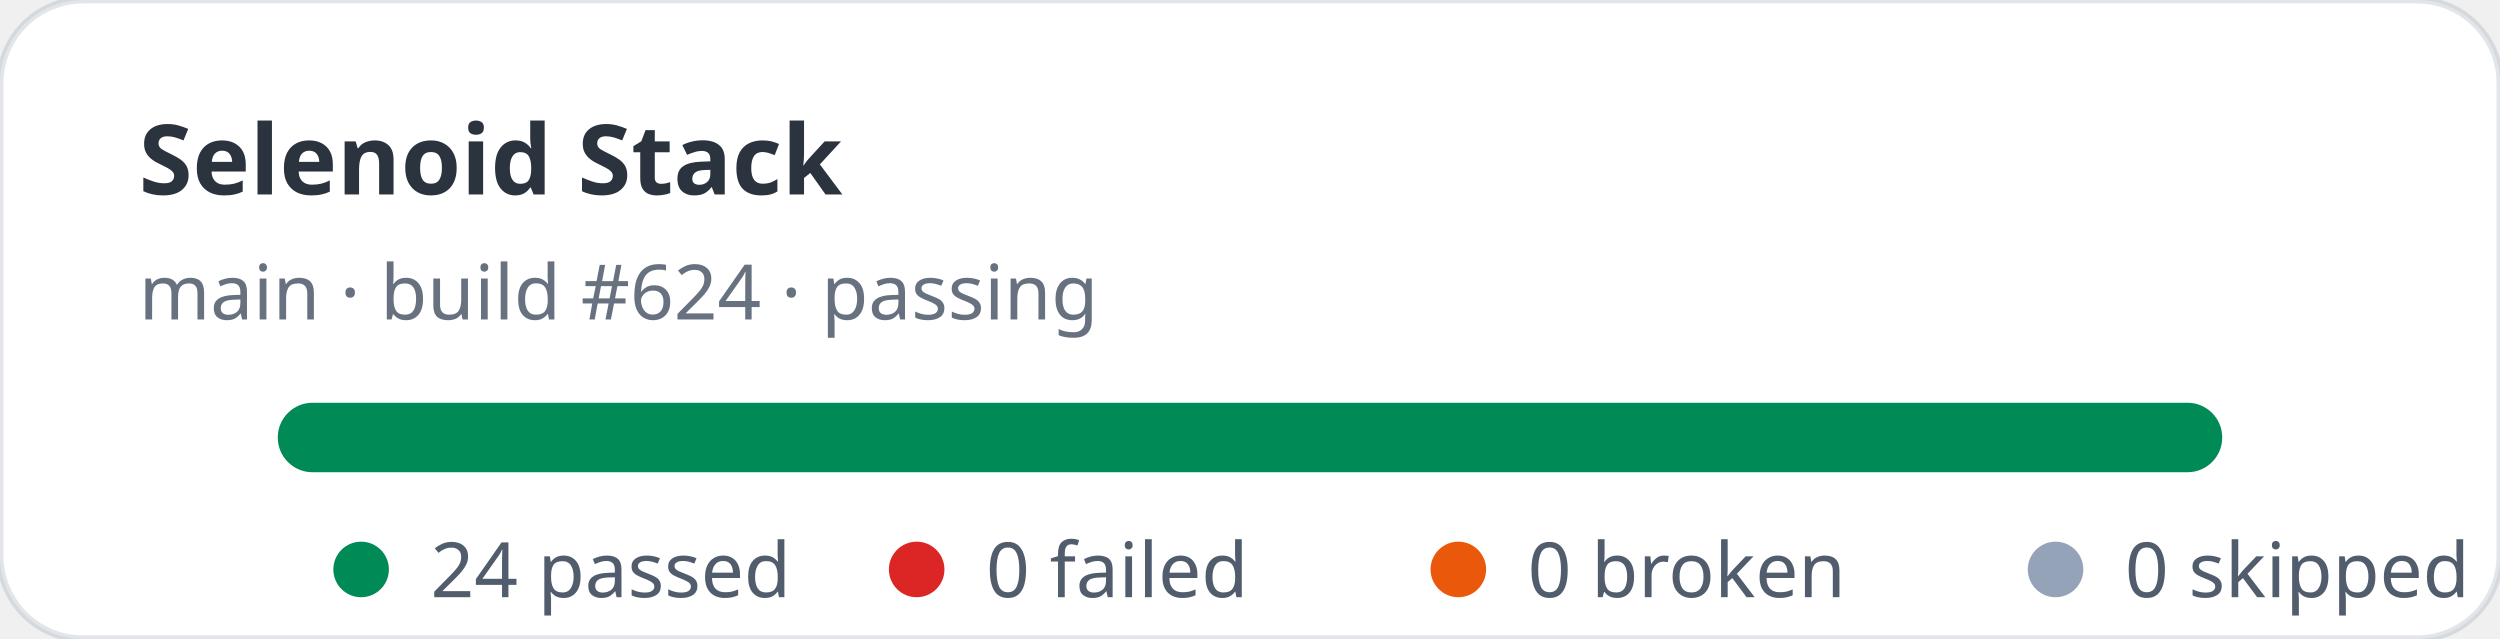
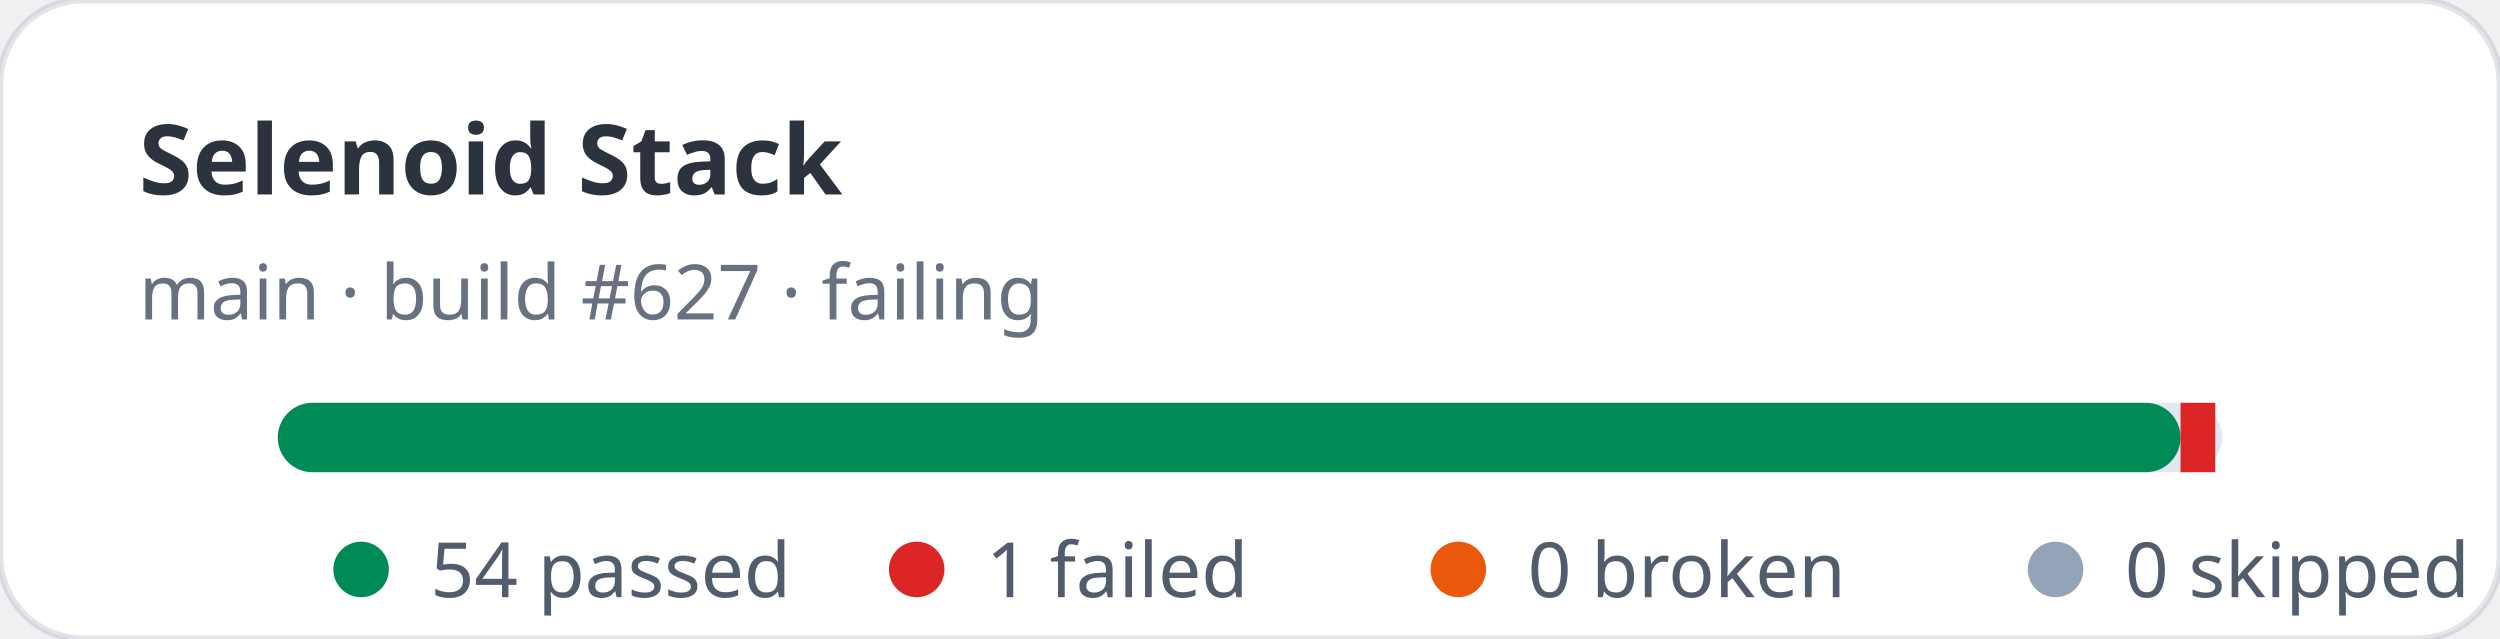
- <svg xmlns="http://www.w3.org/2000/svg" width="360" height="92" viewBox="0 0 360 92" role="img" aria-label="Selenoid Stack stats: 24 passed, 0 failed">
+ <svg xmlns="http://www.w3.org/2000/svg" width="360" height="92" viewBox="0 0 360 92" role="img" aria-label="Selenoid Stack stats: 54 passed, 1 failed">
  <rect width="360" height="92" rx="12" fill="#ffffff" stroke="rgba(11,48,86,0.12)" />
  <text x="20" y="28" fill="rgba(1,10,24,0.83)" font-family="ui-sans-serif,system-ui,sans-serif" font-size="14" font-weight="700">Selenoid Stack</text>
-   <text x="20" y="46" fill="rgba(2,19,44,0.6)" font-family="ui-sans-serif,system-ui,sans-serif" font-size="11">main · build #624 · passing</text>
+   <text x="20" y="46" fill="rgba(2,19,44,0.6)" font-family="ui-sans-serif,system-ui,sans-serif" font-size="11">main · build #627 · failing</text>
  <rect x="40" y="58" width="280" height="10" rx="5" fill="#e2e8f0" />
-   <rect x="40" y="58" width="280" height="10" rx="5" fill="#008a56" />
+   <rect x="40" y="58" width="274" height="10" rx="5" fill="#008a56" />
+   <rect x="314" y="58" width="5" height="10" fill="#dc2626" />
  <g font-family="ui-sans-serif,system-ui,sans-serif" font-size="11" fill="rgba(1,18,40,0.68)">
    <circle cx="52" cy="82" r="4" fill="#008a56" />
-     <text x="62" y="86">24 passed</text>
+     <text x="62" y="86">54 passed</text>
    <circle cx="132" cy="82" r="4" fill="#dc2626" />
-     <text x="142" y="86">0 failed</text>
+     <text x="142" y="86">1 failed</text>
    <circle cx="210" cy="82" r="4" fill="#ea580c" />
    <text x="220" y="86">0 broken</text>
    <circle cx="296" cy="82" r="4" fill="#94a3b8" />
    <text x="306" y="86">0 skipped</text>
  </g>
</svg>
